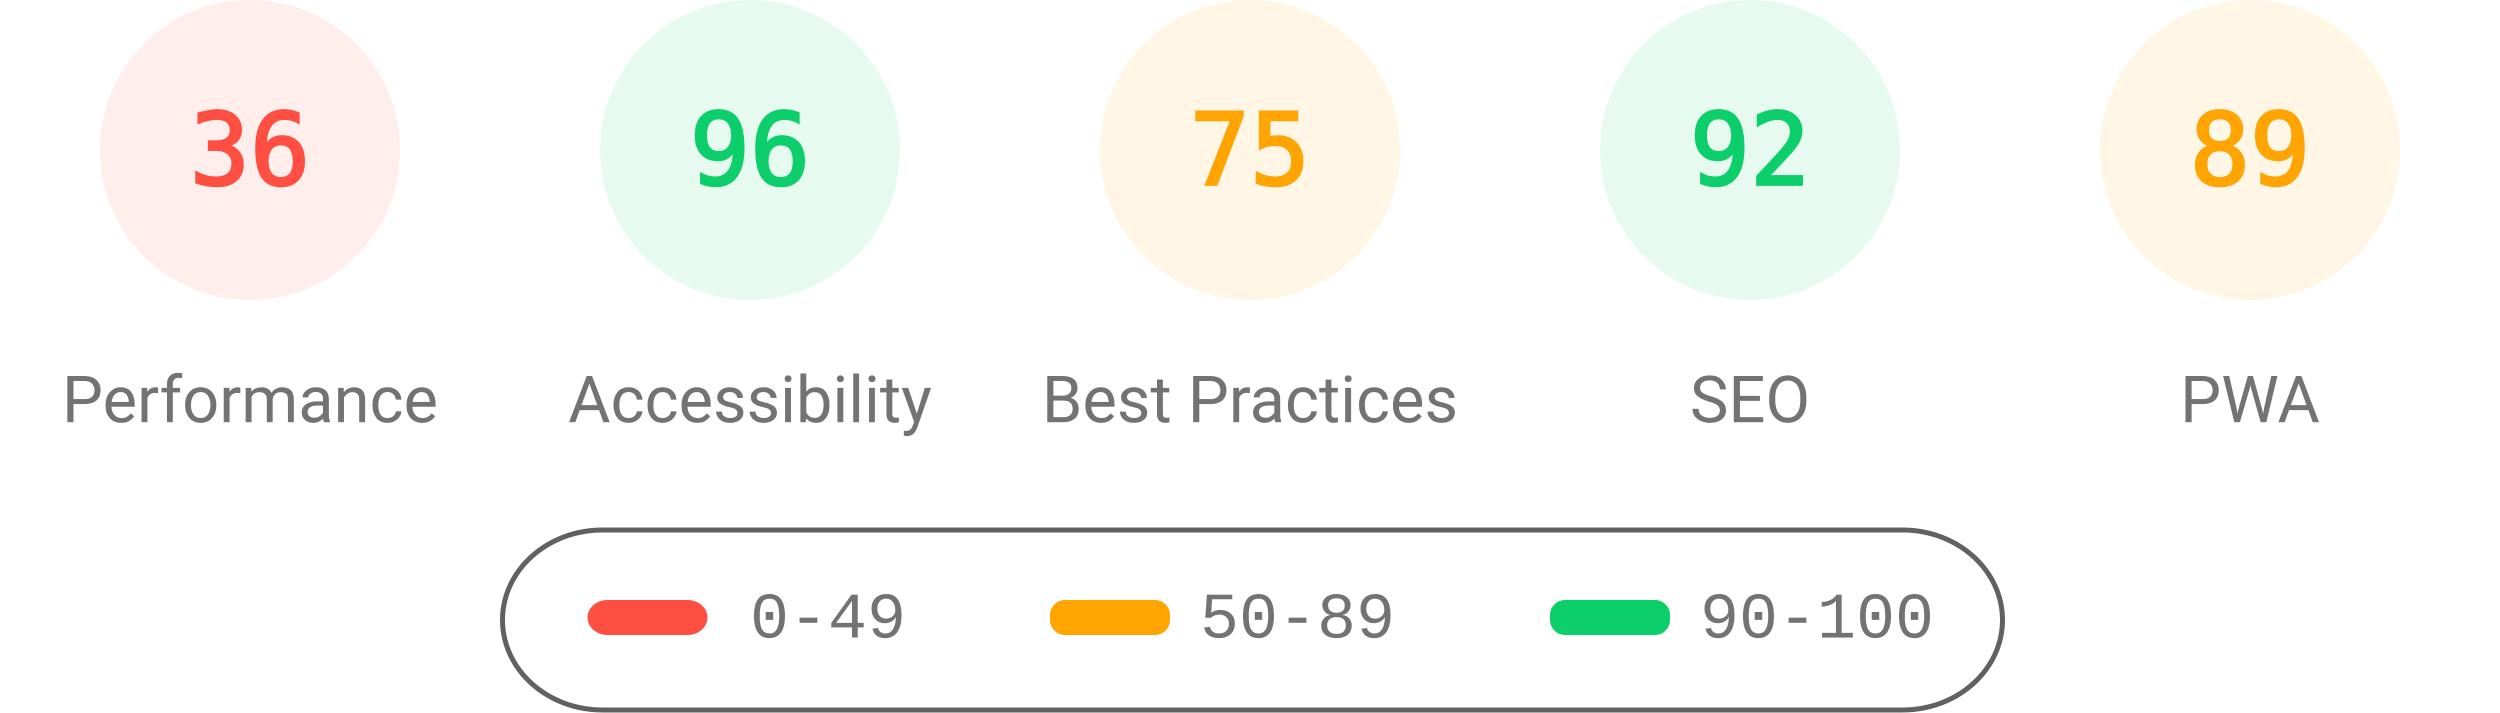
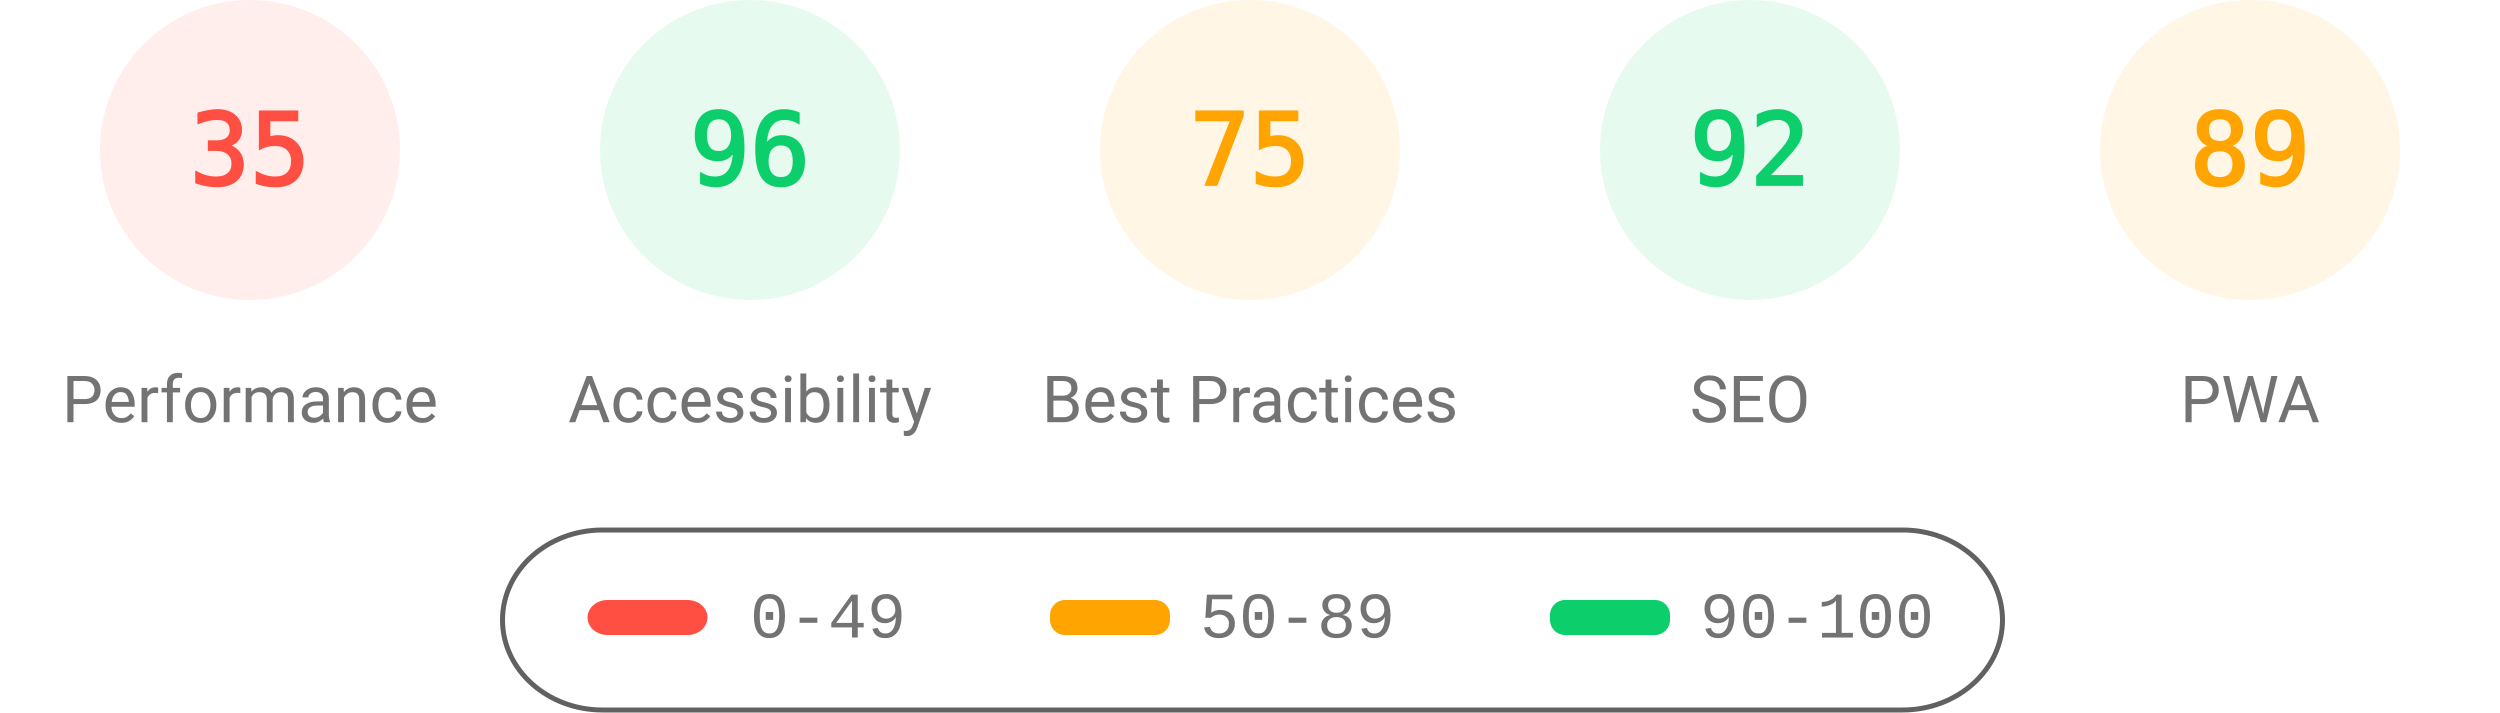
<svg xmlns="http://www.w3.org/2000/svg" fill="none" width="1000" height="285">
  <style>.gauge-base{opacity:.1}.gauge-arc{fill:none;animation-delay:250ms;stroke-linecap:round;transform:rotate(-90deg);transform-origin:100px 60px;animation:load-gauge 1s ease forwards}.guage-text{font-size:40px;font-family:monospace;text-align:center}.guage-red{color:#ff4e42;fill:#ff4e42;stroke:#ff4e42}.guage-orange{color:#ffa400;fill:#ffa400;stroke:#ffa400}.guage-green{color:#0cce6b;fill:#0cce6b;stroke:#0cce6b}.guage-undefined{color:#5c5c5c;fill:#5c5c5c;stroke:#5c5c5c}.guage-title{color:#737373;fill:#737373;stroke:none;font-size:26px;line-height:26px;font-family:Roboto,Halvetica,Arial,sans-serif}@keyframes load-gauge{from{stroke-dasharray:0 352.858}}</style>
  <svg class="guage-div guage-perf guage-red" viewBox="0 0 200 200" width="200" height="200">
    <circle class="gauge-base" r="56" cx="100" cy="60" stroke-width="8" />
-     <circle class="gauge-arc guage-arc-1" r="56" cx="100" cy="60" stroke-width="8" style="stroke-dasharray:126.669,351.858" />
-     <text class="guage-text" x="100" y="60" alignment-baseline="central" dominant-baseline="central" text-anchor="middle">36</text>
+     <circle class="gauge-arc guage-arc-1" r="56" cx="100" cy="60" stroke-width="8" style="stroke-dasharray:123.15,351.858" />
+     <text class="guage-text" x="100" y="60" alignment-baseline="central" dominant-baseline="central" text-anchor="middle">35</text>
    <text class="guage-title" x="100" y="160" alignment-baseline="central" dominant-baseline="central" text-anchor="middle">Performance</text>
  </svg>
  <svg class="guage-div guage-acc guage-green" viewBox="0 0 200 200" width="200" height="200" x="200">
    <circle class="gauge-base" r="56" cx="100" cy="60" stroke-width="8" />
    <circle class="gauge-arc guage-arc-2" r="56" cx="100" cy="60" stroke-width="8" style="stroke-dasharray:337.784,351.858" />
    <text class="guage-text" x="100" y="60" alignment-baseline="central" dominant-baseline="central" text-anchor="middle">96</text>
    <text class="guage-title" x="100" y="160" alignment-baseline="central" dominant-baseline="central" text-anchor="middle">Accessibility</text>
  </svg>
  <svg class="guage-div guage-best guage-orange" viewBox="0 0 200 200" width="200" height="200" x="400">
    <circle class="gauge-base" r="56" cx="100" cy="60" stroke-width="8" />
    <circle class="gauge-arc guage-arc-3" r="56" cx="100" cy="60" stroke-width="8" style="stroke-dasharray:263.893,351.858" />
    <text class="guage-text" x="100" y="60" alignment-baseline="central" dominant-baseline="central" text-anchor="middle">75</text>
    <text class="guage-title" x="100" y="160" alignment-baseline="central" dominant-baseline="central" text-anchor="middle">Best Practices</text>
  </svg>
  <svg class="guage-div guage-seo guage-green" viewBox="0 0 200 200" width="200" height="200" x="600">
    <circle class="gauge-base" r="56" cx="100" cy="60" stroke-width="8" />
    <circle class="gauge-arc guage-arc-4" r="56" cx="100" cy="60" stroke-width="8" style="stroke-dasharray:323.709,351.858" />
    <text class="guage-text" x="100" y="60" alignment-baseline="central" dominant-baseline="central" text-anchor="middle">92</text>
    <text class="guage-title" x="100" y="160" alignment-baseline="central" dominant-baseline="central" text-anchor="middle">SEO</text>
  </svg>
  <svg class="guage-div guage-pwa guage-orange" viewBox="0 0 200 200" width="200" height="200" x="800">
    <circle class="gauge-base" r="56" cx="100" cy="60" stroke-width="8" />
    <circle class="gauge-arc guage-arc-4" r="56" cx="100" cy="60" stroke-width="8" style="stroke-dasharray:313.154,351.858" />
    <text class="guage-text" x="100" y="60" alignment-baseline="central" dominant-baseline="central" text-anchor="middle">89</text>
    <text class="guage-title" x="100" y="160" alignment-baseline="central" dominant-baseline="central" text-anchor="middle">PWA</text>
  </svg>
  <svg width="604" height="76" x="200" y="210">
    <path fill="none" id="canvas_background" d="M-1-1h604v80H-1z" />
    <rect fill-opacity="0" stroke="#616161" stroke-width="2" rx="40" id="svg_2" height="72" width="600" y="2" x="1" fill="#000" />
    <rect stroke="#000" rx="8" id="svg_3" height="14" width="48" y="30" x="35" stroke-opacity="null" stroke-width="0" fill="#ff4e42" />
    <rect stroke="#000" rx="6" id="svg_4" height="14" width="48" y="30" x="220" stroke-opacity="null" stroke-width="0" fill="#ffa400" />
    <rect stroke="#000" rx="6" id="svg_5" height="14" width="48" y="30" x="420" stroke-opacity="null" stroke-width="0" fill="#0cce6b" />
    <text xml:space="preserve" text-anchor="start" font-family="'Courier New', Courier, monospace" font-size="26" id="svg_6" y="45" x="100" stroke-opacity="null" stroke-width="0" stroke="#000" fill="#737373">0-49</text>
    <text xml:space="preserve" text-anchor="start" font-family="'Courier New', Courier, monospace" font-size="26" id="svg_7" y="45" x="280" stroke-opacity="null" stroke-width="0" stroke="#000" fill="#737373">50-89</text>
    <text xml:space="preserve" text-anchor="start" font-family="'Courier New', Courier, monospace" font-size="26" id="svg_8" y="45" x="480" stroke-opacity="null" stroke-width="0" stroke="#000" fill="#737373">90-100</text>
  </svg>
</svg>
